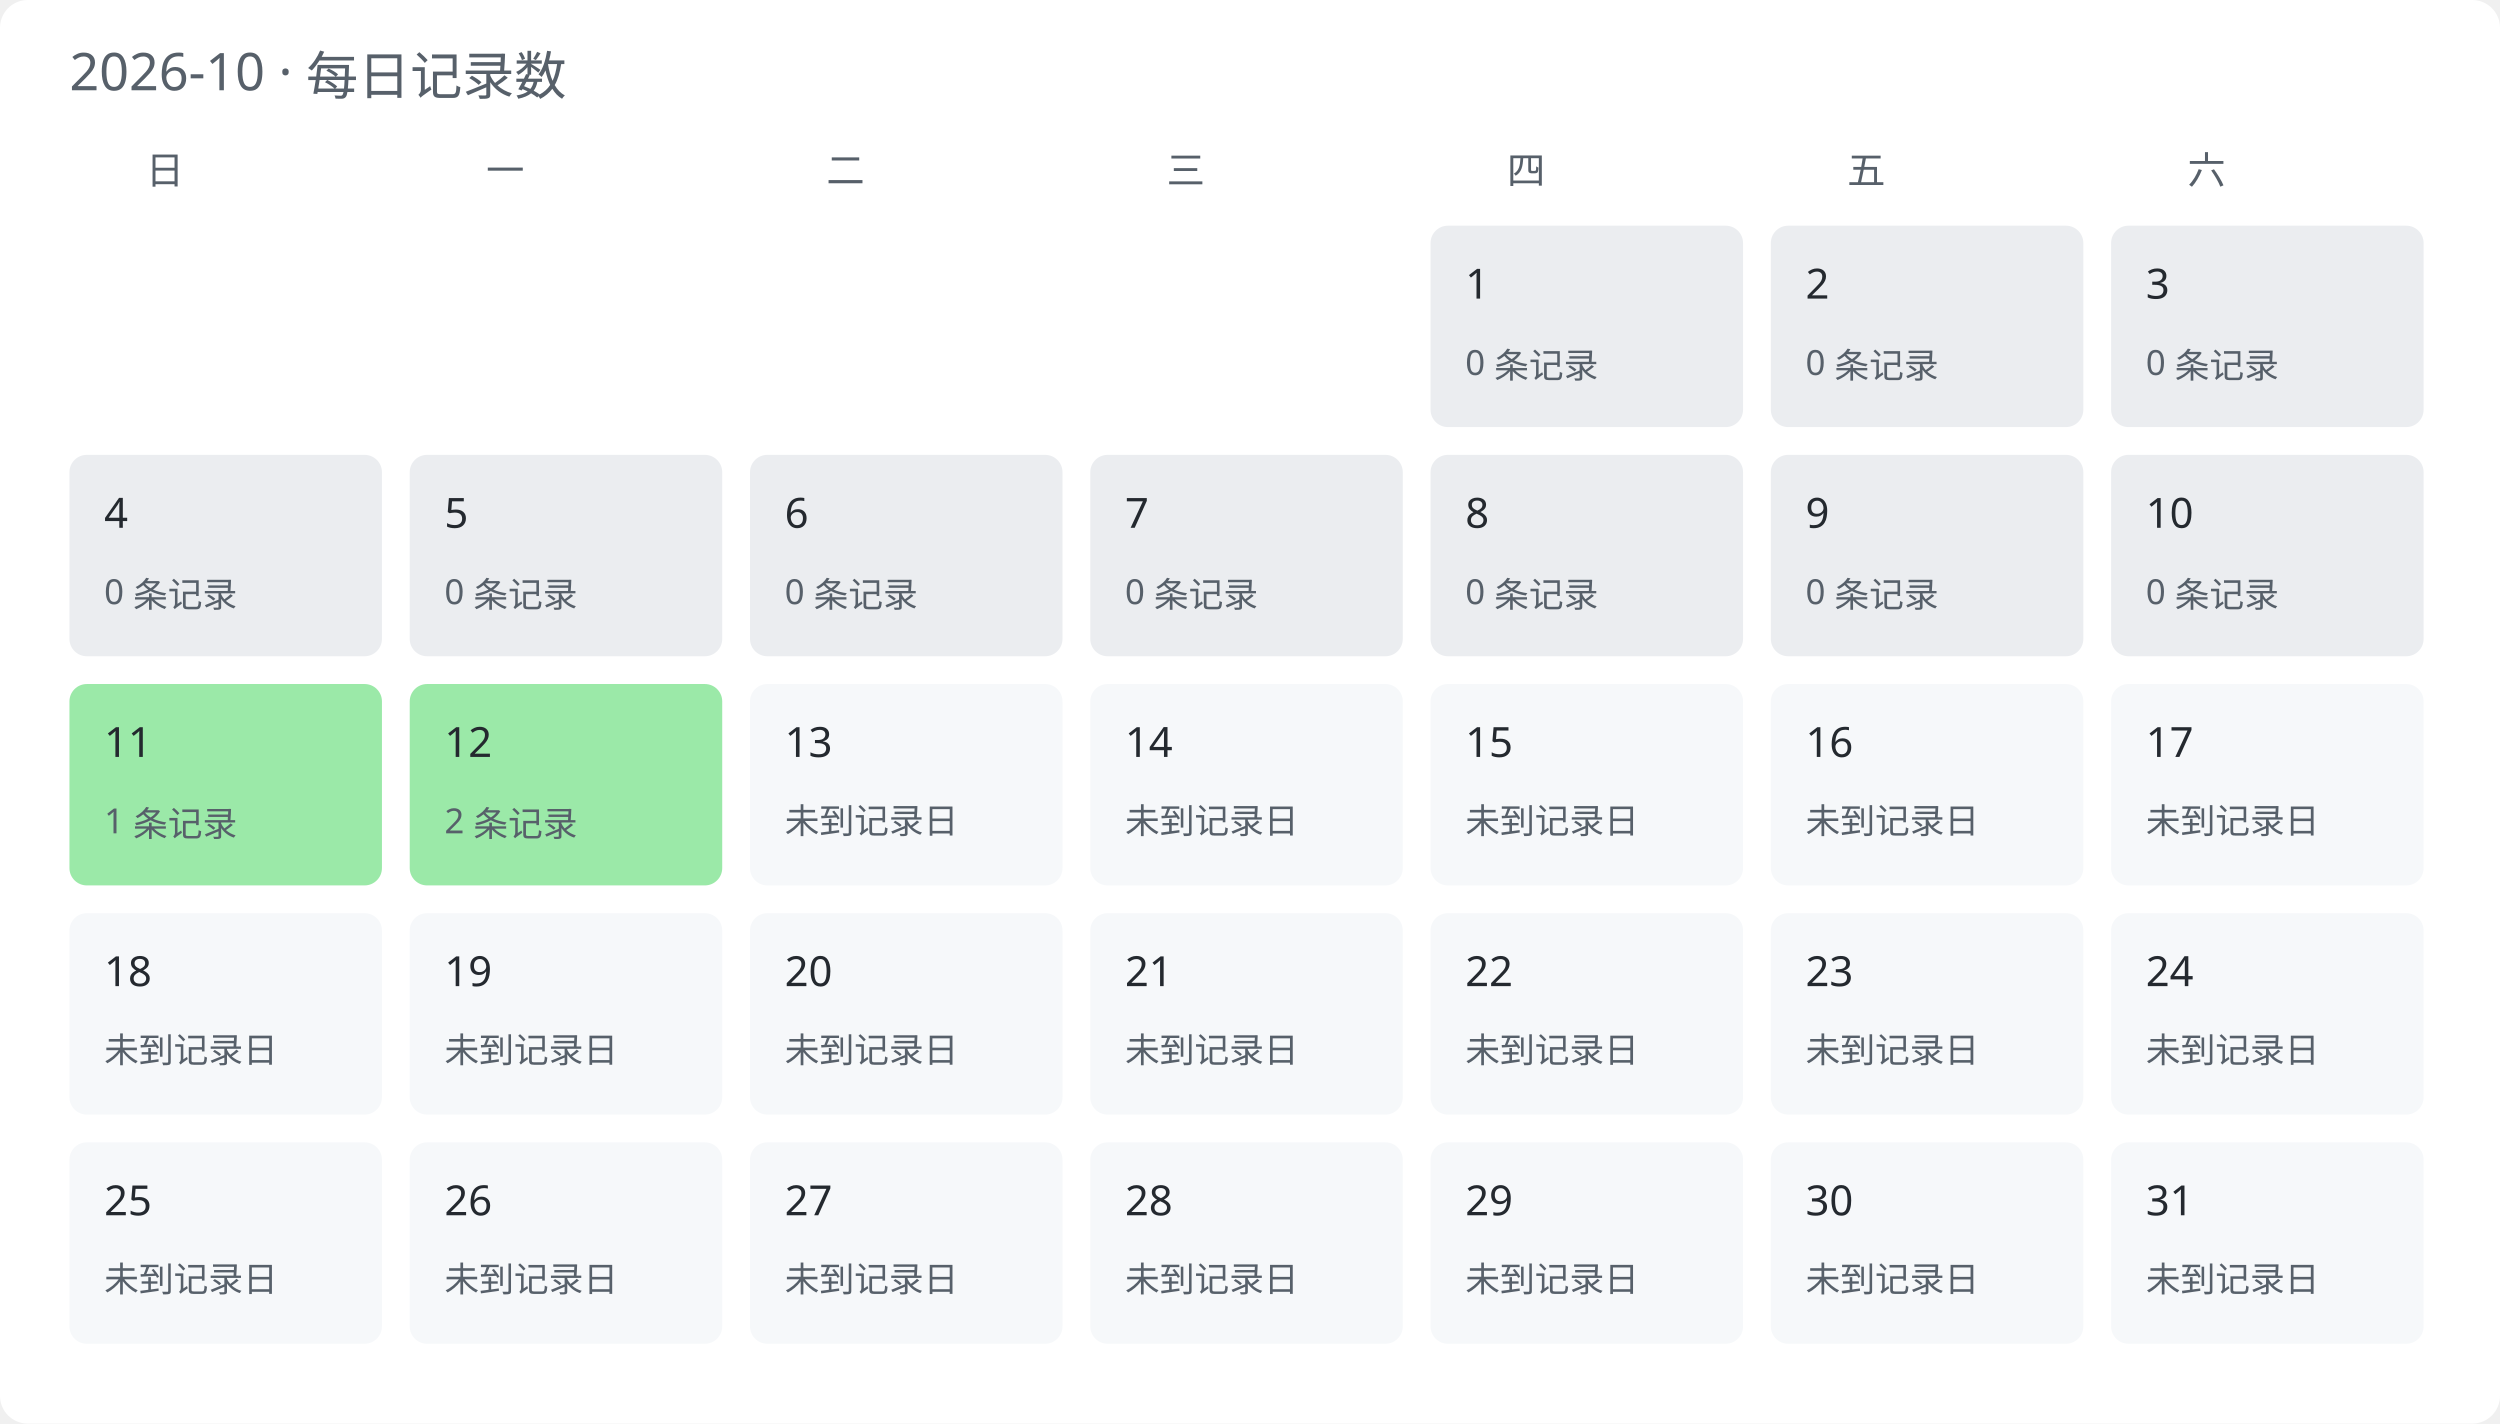
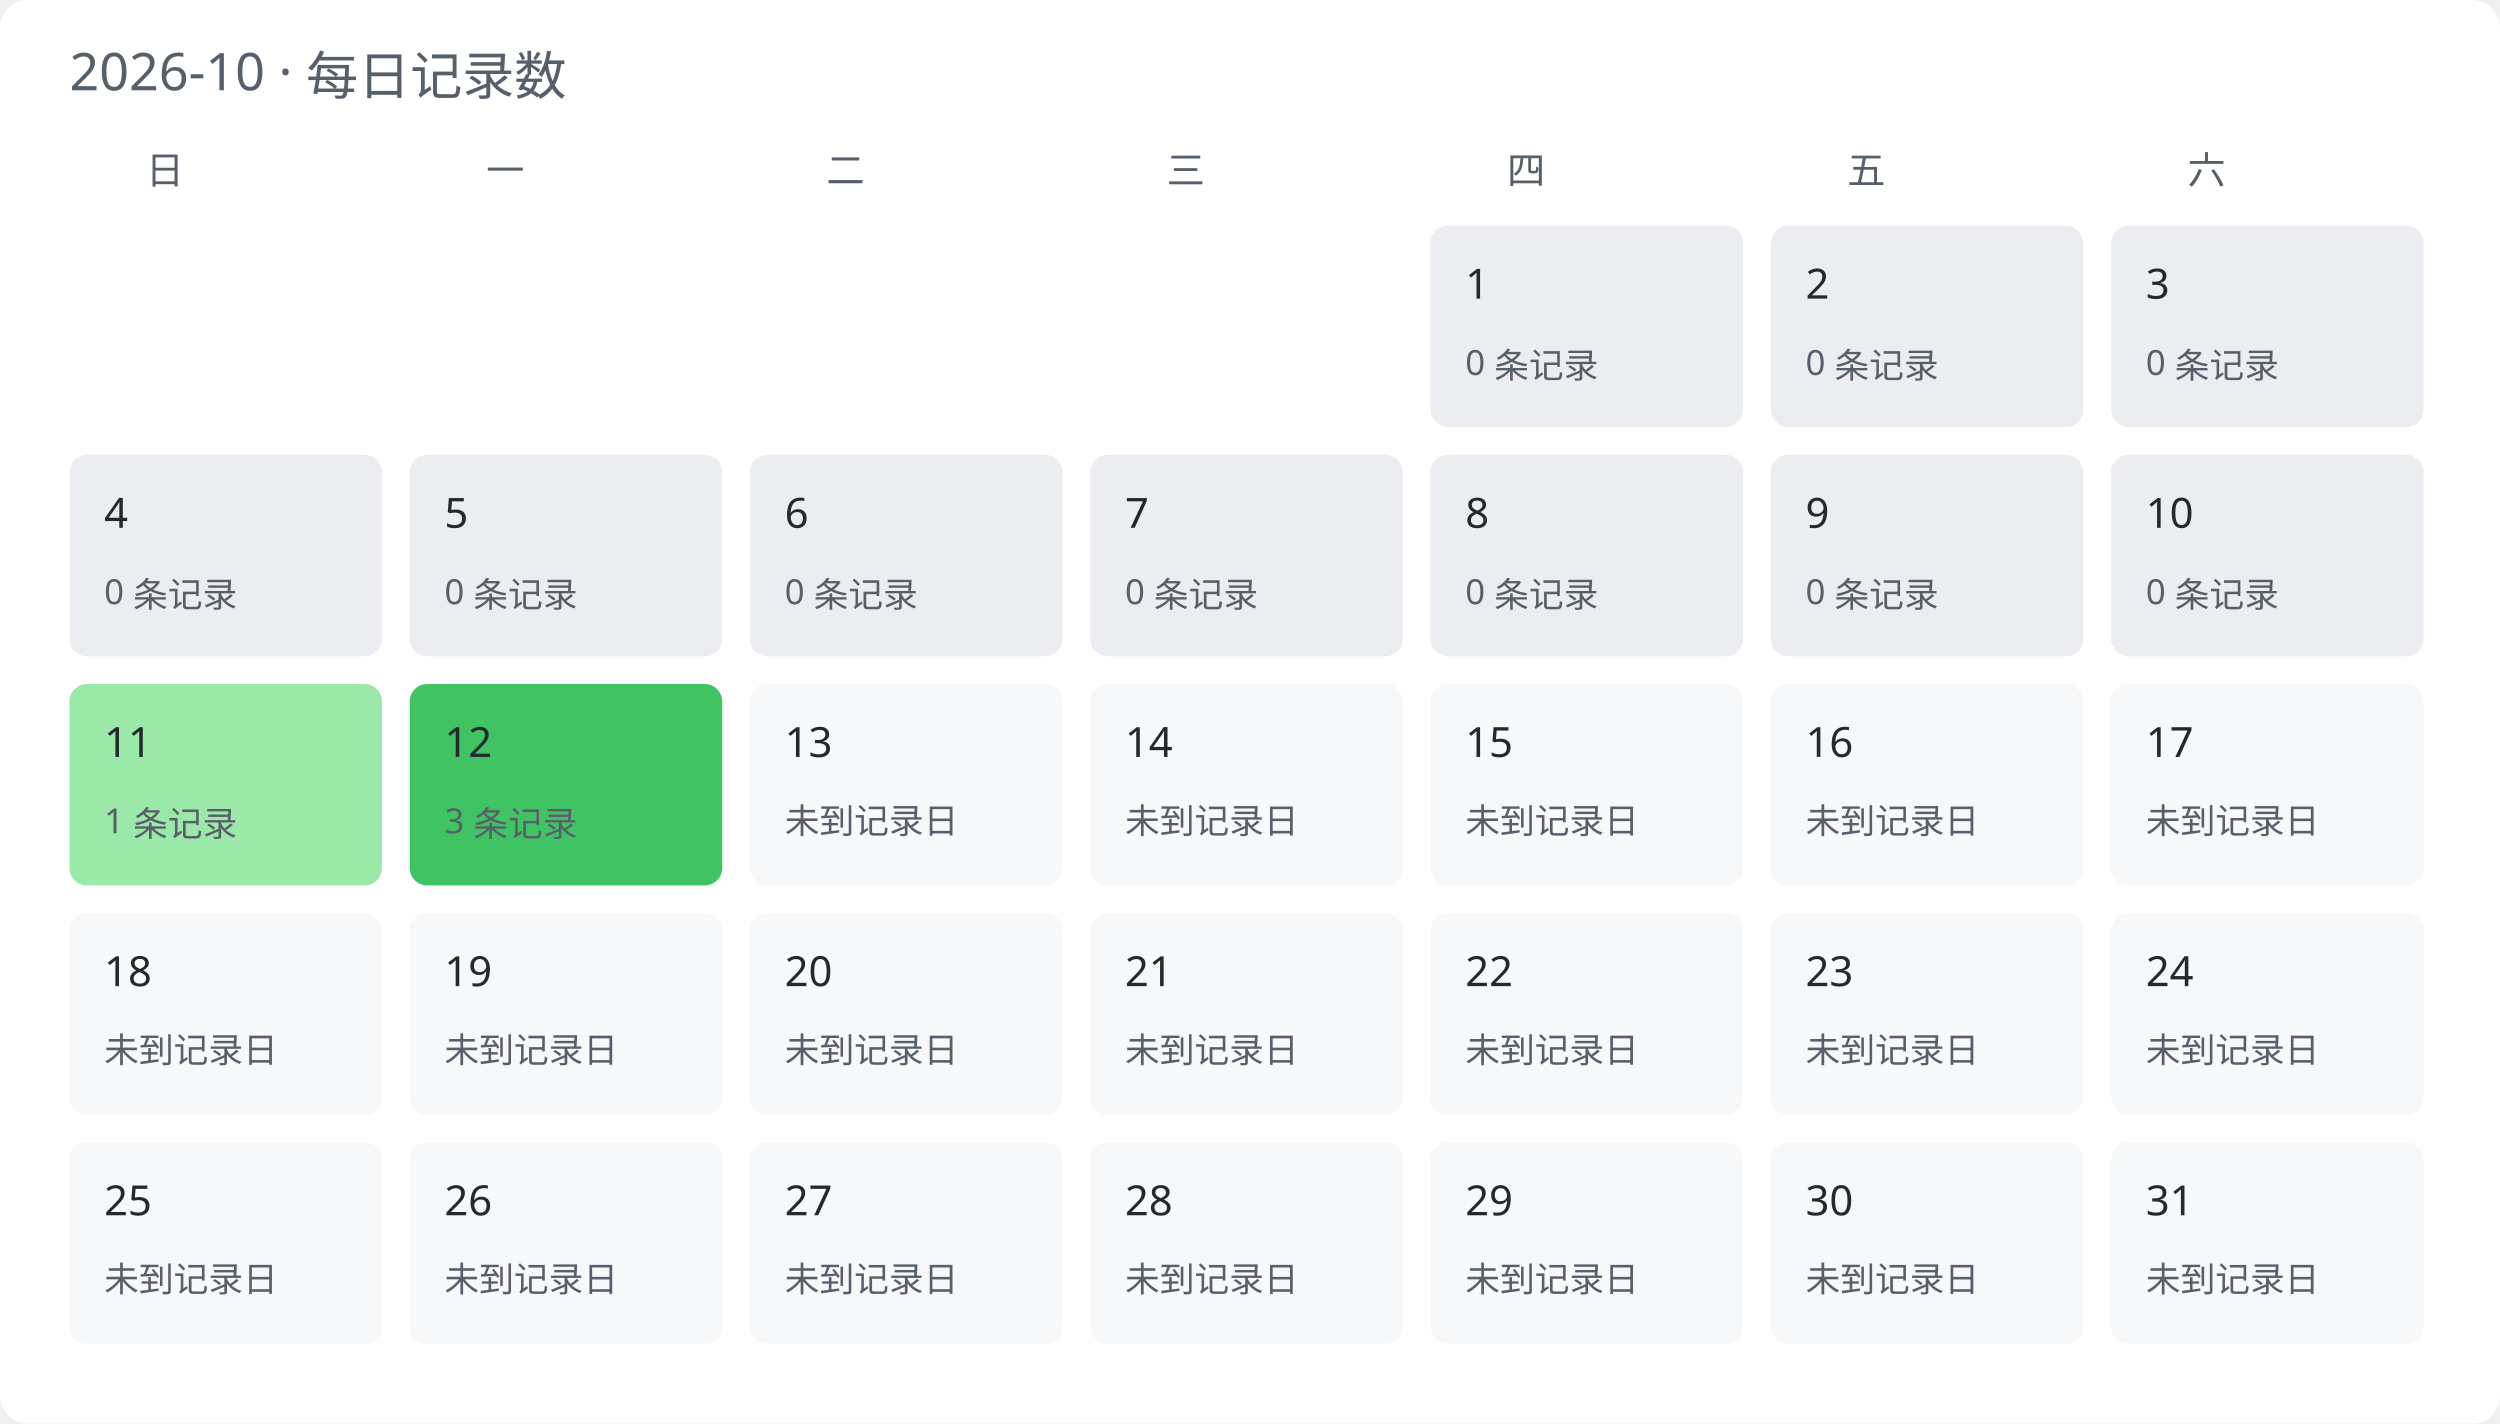
<svg xmlns="http://www.w3.org/2000/svg" width="720" height="410" viewBox="0 0 720 410" role="img" aria-label="每日开发记录月历">
  <rect width="100%" height="100%" rx="8" fill="#fff" />
  <g font-family="system-ui, sans-serif">
    <text x="20" y="26" font-size="15" fill="#57606a">2026-10 · 每日记录数</text>
    <text x="42" y="53" font-size="11" fill="#57606a">日</text>
    <text x="140" y="53" font-size="11" fill="#57606a">一</text>
    <text x="238" y="53" font-size="11" fill="#57606a">二</text>
    <text x="336" y="53" font-size="11" fill="#57606a">三</text>
    <text x="434" y="53" font-size="11" fill="#57606a">四</text>
    <text x="532" y="53" font-size="11" fill="#57606a">五</text>
    <text x="630" y="53" font-size="11" fill="#57606a">六</text>
    <g data-date="2026-10-01" data-count="0">
      <rect x="412" y="65" width="90" height="58" rx="5" fill="#ebedf0" />
      <text x="422" y="86" font-size="12" fill="#24292f">1</text>
      <text x="422" y="108" font-size="10" fill="#57606a">0 条记录</text>
    </g>
    <g data-date="2026-10-02" data-count="0">
      <rect x="510" y="65" width="90" height="58" rx="5" fill="#ebedf0" />
      <text x="520" y="86" font-size="12" fill="#24292f">2</text>
      <text x="520" y="108" font-size="10" fill="#57606a">0 条记录</text>
    </g>
    <g data-date="2026-10-03" data-count="0">
      <rect x="608" y="65" width="90" height="58" rx="5" fill="#ebedf0" />
      <text x="618" y="86" font-size="12" fill="#24292f">3</text>
      <text x="618" y="108" font-size="10" fill="#57606a">0 条记录</text>
    </g>
    <g data-date="2026-10-04" data-count="0">
      <rect x="20" y="131" width="90" height="58" rx="5" fill="#ebedf0" />
      <text x="30" y="152" font-size="12" fill="#24292f">4</text>
      <text x="30" y="174" font-size="10" fill="#57606a">0 条记录</text>
    </g>
    <g data-date="2026-10-05" data-count="0">
      <rect x="118" y="131" width="90" height="58" rx="5" fill="#ebedf0" />
      <text x="128" y="152" font-size="12" fill="#24292f">5</text>
      <text x="128" y="174" font-size="10" fill="#57606a">0 条记录</text>
    </g>
    <g data-date="2026-10-06" data-count="0">
      <rect x="216" y="131" width="90" height="58" rx="5" fill="#ebedf0" />
      <text x="226" y="152" font-size="12" fill="#24292f">6</text>
      <text x="226" y="174" font-size="10" fill="#57606a">0 条记录</text>
    </g>
    <g data-date="2026-10-07" data-count="0">
      <rect x="314" y="131" width="90" height="58" rx="5" fill="#ebedf0" />
      <text x="324" y="152" font-size="12" fill="#24292f">7</text>
      <text x="324" y="174" font-size="10" fill="#57606a">0 条记录</text>
    </g>
    <g data-date="2026-10-08" data-count="0">
      <rect x="412" y="131" width="90" height="58" rx="5" fill="#ebedf0" />
      <text x="422" y="152" font-size="12" fill="#24292f">8</text>
      <text x="422" y="174" font-size="10" fill="#57606a">0 条记录</text>
    </g>
    <g data-date="2026-10-09" data-count="0">
      <rect x="510" y="131" width="90" height="58" rx="5" fill="#ebedf0" />
      <text x="520" y="152" font-size="12" fill="#24292f">9</text>
      <text x="520" y="174" font-size="10" fill="#57606a">0 条记录</text>
    </g>
    <g data-date="2026-10-10" data-count="0">
      <rect x="608" y="131" width="90" height="58" rx="5" fill="#ebedf0" />
      <text x="618" y="152" font-size="12" fill="#24292f">10</text>
      <text x="618" y="174" font-size="10" fill="#57606a">0 条记录</text>
    </g>
    <g data-date="2026-10-11" data-count="1">
      <rect x="20" y="197" width="90" height="58" rx="5" fill="#9be9a8" />
      <text x="30" y="218" font-size="12" fill="#24292f">11</text>
      <text x="30" y="240" font-size="10" fill="#57606a">1 条记录</text>
    </g>
-     <g data-date="2026-10-12" data-count="2">
-       <rect x="118" y="197" width="90" height="58" rx="5" fill="#9be9a8" />
+     <g data-date="2026-10-12" data-count="3">
+       <rect x="118" y="197" width="90" height="58" rx="5" fill="#40c463" />
      <text x="128" y="218" font-size="12" fill="#24292f">12</text>
-       <text x="128" y="240" font-size="10" fill="#57606a">2 条记录</text>
+       <text x="128" y="240" font-size="10" fill="#57606a">3 条记录</text>
    </g>
    <g data-date="2026-10-13" data-count="0">
      <rect x="216" y="197" width="90" height="58" rx="5" fill="#f6f8fa" />
      <text x="226" y="218" font-size="12" fill="#24292f">13</text>
      <text x="226" y="240" font-size="10" fill="#57606a">未到记录日</text>
    </g>
    <g data-date="2026-10-14" data-count="0">
      <rect x="314" y="197" width="90" height="58" rx="5" fill="#f6f8fa" />
      <text x="324" y="218" font-size="12" fill="#24292f">14</text>
      <text x="324" y="240" font-size="10" fill="#57606a">未到记录日</text>
    </g>
    <g data-date="2026-10-15" data-count="0">
      <rect x="412" y="197" width="90" height="58" rx="5" fill="#f6f8fa" />
      <text x="422" y="218" font-size="12" fill="#24292f">15</text>
      <text x="422" y="240" font-size="10" fill="#57606a">未到记录日</text>
    </g>
    <g data-date="2026-10-16" data-count="0">
      <rect x="510" y="197" width="90" height="58" rx="5" fill="#f6f8fa" />
      <text x="520" y="218" font-size="12" fill="#24292f">16</text>
      <text x="520" y="240" font-size="10" fill="#57606a">未到记录日</text>
    </g>
    <g data-date="2026-10-17" data-count="0">
      <rect x="608" y="197" width="90" height="58" rx="5" fill="#f6f8fa" />
      <text x="618" y="218" font-size="12" fill="#24292f">17</text>
      <text x="618" y="240" font-size="10" fill="#57606a">未到记录日</text>
    </g>
    <g data-date="2026-10-18" data-count="0">
      <rect x="20" y="263" width="90" height="58" rx="5" fill="#f6f8fa" />
      <text x="30" y="284" font-size="12" fill="#24292f">18</text>
      <text x="30" y="306" font-size="10" fill="#57606a">未到记录日</text>
    </g>
    <g data-date="2026-10-19" data-count="0">
      <rect x="118" y="263" width="90" height="58" rx="5" fill="#f6f8fa" />
      <text x="128" y="284" font-size="12" fill="#24292f">19</text>
      <text x="128" y="306" font-size="10" fill="#57606a">未到记录日</text>
    </g>
    <g data-date="2026-10-20" data-count="0">
      <rect x="216" y="263" width="90" height="58" rx="5" fill="#f6f8fa" />
      <text x="226" y="284" font-size="12" fill="#24292f">20</text>
      <text x="226" y="306" font-size="10" fill="#57606a">未到记录日</text>
    </g>
    <g data-date="2026-10-21" data-count="0">
      <rect x="314" y="263" width="90" height="58" rx="5" fill="#f6f8fa" />
      <text x="324" y="284" font-size="12" fill="#24292f">21</text>
      <text x="324" y="306" font-size="10" fill="#57606a">未到记录日</text>
    </g>
    <g data-date="2026-10-22" data-count="0">
      <rect x="412" y="263" width="90" height="58" rx="5" fill="#f6f8fa" />
      <text x="422" y="284" font-size="12" fill="#24292f">22</text>
      <text x="422" y="306" font-size="10" fill="#57606a">未到记录日</text>
    </g>
    <g data-date="2026-10-23" data-count="0">
      <rect x="510" y="263" width="90" height="58" rx="5" fill="#f6f8fa" />
      <text x="520" y="284" font-size="12" fill="#24292f">23</text>
      <text x="520" y="306" font-size="10" fill="#57606a">未到记录日</text>
    </g>
    <g data-date="2026-10-24" data-count="0">
      <rect x="608" y="263" width="90" height="58" rx="5" fill="#f6f8fa" />
      <text x="618" y="284" font-size="12" fill="#24292f">24</text>
      <text x="618" y="306" font-size="10" fill="#57606a">未到记录日</text>
    </g>
    <g data-date="2026-10-25" data-count="0">
      <rect x="20" y="329" width="90" height="58" rx="5" fill="#f6f8fa" />
      <text x="30" y="350" font-size="12" fill="#24292f">25</text>
      <text x="30" y="372" font-size="10" fill="#57606a">未到记录日</text>
    </g>
    <g data-date="2026-10-26" data-count="0">
      <rect x="118" y="329" width="90" height="58" rx="5" fill="#f6f8fa" />
      <text x="128" y="350" font-size="12" fill="#24292f">26</text>
      <text x="128" y="372" font-size="10" fill="#57606a">未到记录日</text>
    </g>
    <g data-date="2026-10-27" data-count="0">
      <rect x="216" y="329" width="90" height="58" rx="5" fill="#f6f8fa" />
      <text x="226" y="350" font-size="12" fill="#24292f">27</text>
      <text x="226" y="372" font-size="10" fill="#57606a">未到记录日</text>
    </g>
    <g data-date="2026-10-28" data-count="0">
      <rect x="314" y="329" width="90" height="58" rx="5" fill="#f6f8fa" />
      <text x="324" y="350" font-size="12" fill="#24292f">28</text>
      <text x="324" y="372" font-size="10" fill="#57606a">未到记录日</text>
    </g>
    <g data-date="2026-10-29" data-count="0">
      <rect x="412" y="329" width="90" height="58" rx="5" fill="#f6f8fa" />
      <text x="422" y="350" font-size="12" fill="#24292f">29</text>
      <text x="422" y="372" font-size="10" fill="#57606a">未到记录日</text>
    </g>
    <g data-date="2026-10-30" data-count="0">
      <rect x="510" y="329" width="90" height="58" rx="5" fill="#f6f8fa" />
      <text x="520" y="350" font-size="12" fill="#24292f">30</text>
      <text x="520" y="372" font-size="10" fill="#57606a">未到记录日</text>
    </g>
    <g data-date="2026-10-31" data-count="0">
      <rect x="608" y="329" width="90" height="58" rx="5" fill="#f6f8fa" />
      <text x="618" y="350" font-size="12" fill="#24292f">31</text>
      <text x="618" y="372" font-size="10" fill="#57606a">未到记录日</text>
    </g>
  </g>
</svg>
